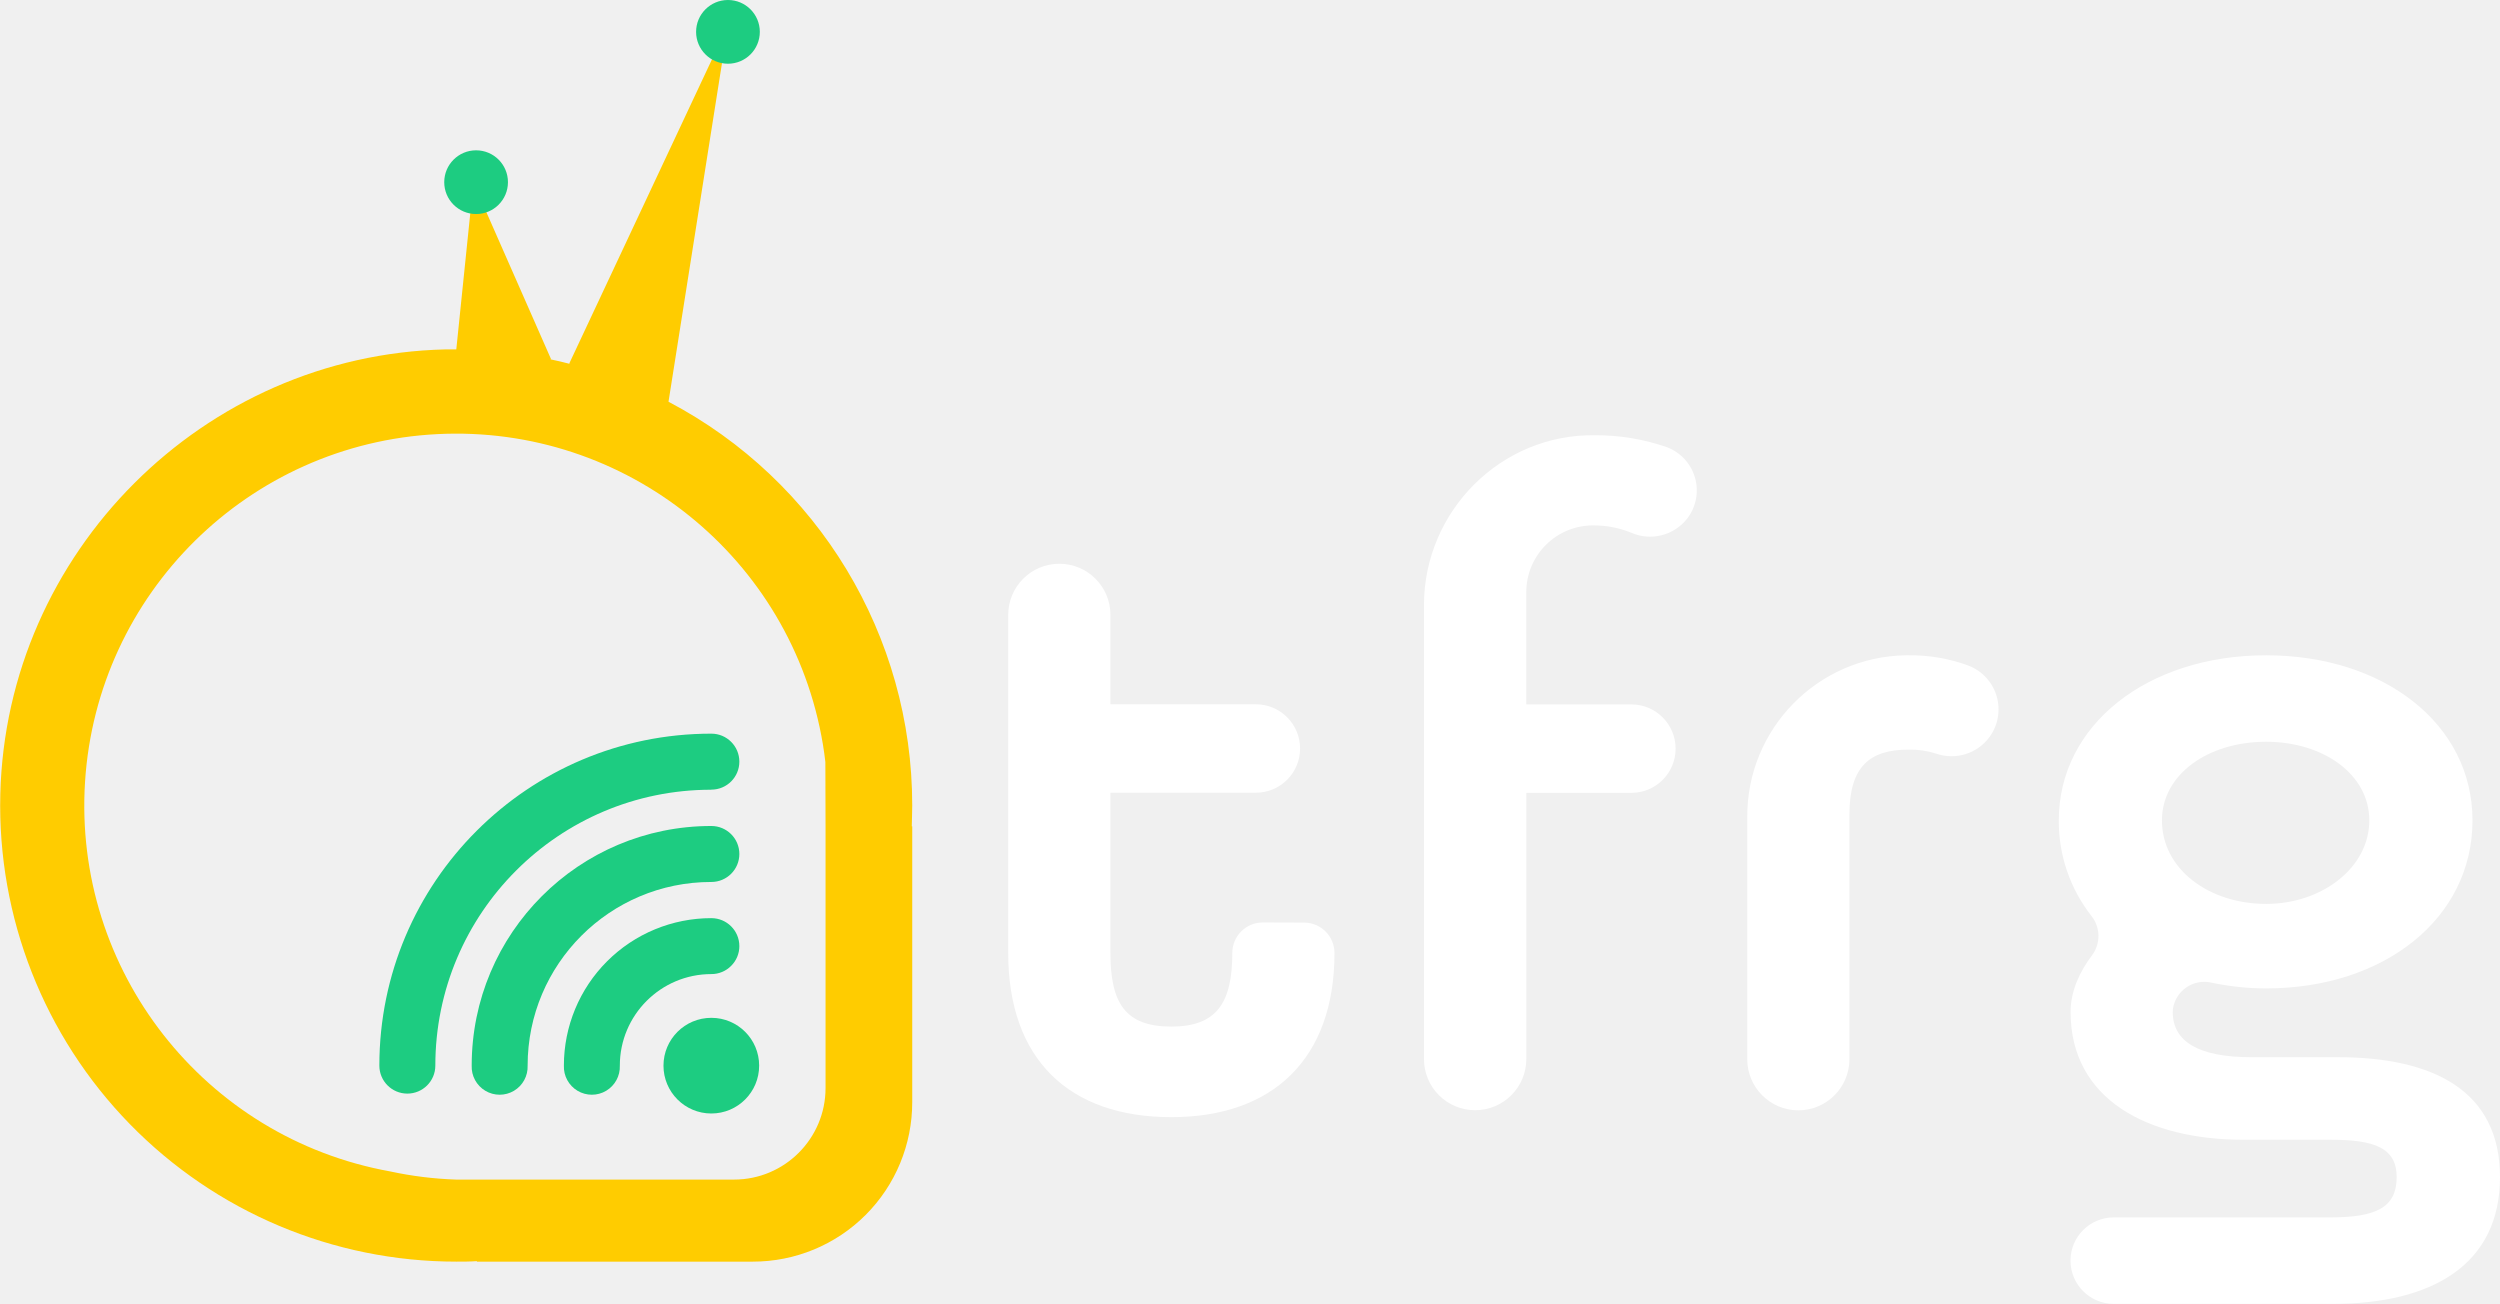
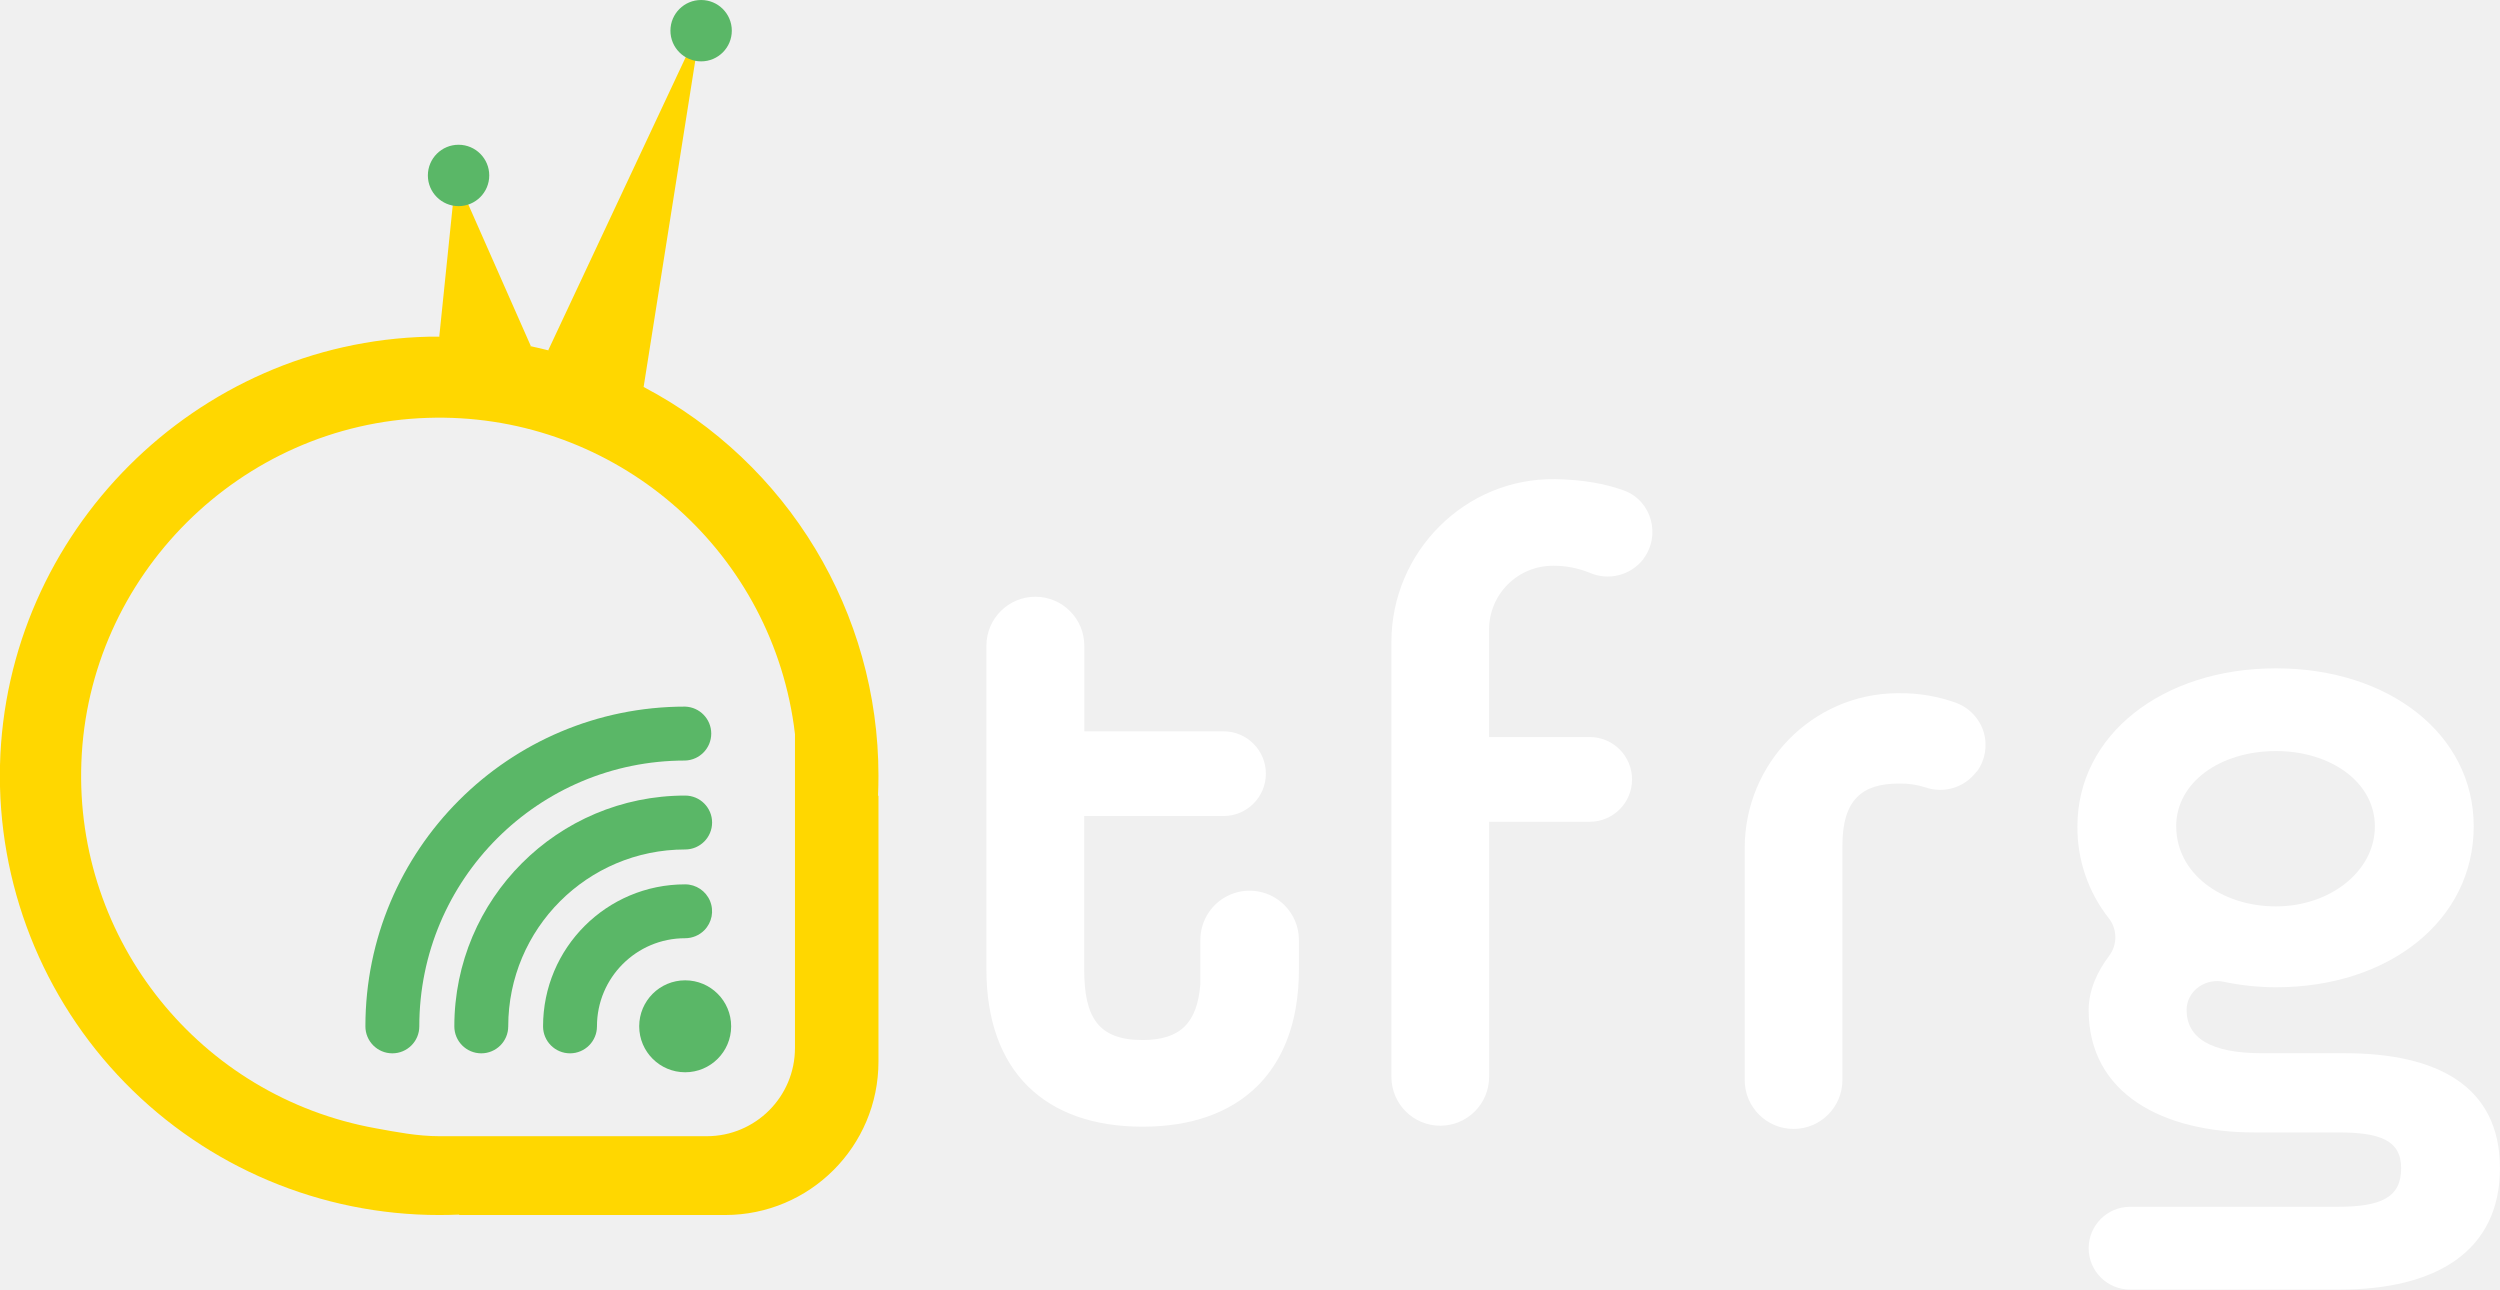
- <svg xmlns="http://www.w3.org/2000/svg" viewBox="0 0 561.81 293.01">
+ <svg xmlns="http://www.w3.org/2000/svg" viewBox="0 0 870.07 448.78">
  <defs>
-     <style>.cls-1{fill:#fc0;}.cls-2{fill:#1dcc81;}.cls-3{fill:#fff;}</style>
+     <style>.cls-1{fill:#fff;}.cls-2{fill:gold;}.cls-3{fill:#5ab767;}</style>
  </defs>
  <g id="Layer_2" data-name="Layer 2">
    <g id="Layer_1-2" data-name="Layer 1">
      <g id="atfrg">
-         <path class="cls-1" d="M205,181a102.46,102.46,0,0,0-54.77-90.72l12.16-77a6,6,0,0,0,1.2.12,6.35,6.35,0,1,0-3.2-.9L127.92,81.7l.24.1c-1.52-.4-3-.75-4.6-1.08l.28,0L109,47a6.25,6.25,0,1,0-3.25.27l-3.21,31.25.33,0c-.93,0-1.86,0-2.8,0-54.37,1.28-98.71,45.62-100,100a102.49,102.49,0,0,0,102.46,105c1.55,0,3.1,0,4.64-.11v.11h62A35.79,35.79,0,0,0,205,247.69v-62h-.1C204.92,184.11,205,182.56,205,181Zm-19.48,4.64v58.87a20.57,20.57,0,0,1-20.57,20.57H102.48a83.41,83.41,0,0,1-14.83-1.84,83.56,83.56,0,1,1,97.27-96c.22,1.34.41,2.68.56,4Z" />
-         <path class="cls-2" d="M164.3,217.06a6.23,6.23,0,0,0,1.85-4.44,6.29,6.29,0,0,0-6.29-6.29,33.12,33.12,0,0,0-33.14,33.14,6.29,6.29,0,1,0,12.57,0,20.57,20.57,0,0,1,20.57-20.57A6.22,6.22,0,0,0,164.3,217.06Z" />
-         <path class="cls-2" d="M159.86,198.2a6.29,6.29,0,0,0,0-12.58A53.84,53.84,0,0,0,106,239.47a6.29,6.29,0,1,0,12.57,0,41.26,41.26,0,0,1,41.28-41.27Z" />
-         <path class="cls-2" d="M159.86,228.73a10.75,10.75,0,1,0,10.74,10.74A10.74,10.74,0,0,0,159.86,228.73Z" />
-         <path class="cls-2" d="M159.86,177.45a6.29,6.29,0,0,0,0-12.58,74.6,74.6,0,0,0-74.61,74.6,6.29,6.29,0,1,0,12.58,0,62,62,0,0,1,62-62Z" />
-         <path class="cls-3" d="M293.05,207.33a6.84,6.84,0,0,1,6.84,6.84h0c0,23.85-13.91,36.88-36.66,36.88-23,0-36.66-13-36.66-36.88v-76a11.49,11.49,0,0,1,11.49-11.48h0a11.48,11.48,0,0,1,11.48,11.48v20.1h32.69a9.94,9.94,0,0,1,9.93,9.94h0a9.93,9.93,0,0,1-9.93,9.93H249.54v36c0,11.26,3.31,16.56,13.69,16.56,10.16,0,13.7-5.3,13.7-16.56h0a6.84,6.84,0,0,1,6.84-6.84Z" />
-         <path class="cls-3" d="M379.16,116.53l0,0a10.57,10.57,0,0,1-12.62,3.17,22.28,22.28,0,0,0-8.48-1.63,15,15,0,0,0-15.07,15V158.3h23.63a9.94,9.94,0,0,1,9.93,9.94h0a9.93,9.93,0,0,1-9.93,9.93H343V238a11.5,11.5,0,0,1-11.49,11.49h0A11.49,11.49,0,0,1,320,238V136c0-21.13,17.3-38.51,38.43-38.19a48.39,48.39,0,0,1,16.23,2.71A10.38,10.38,0,0,1,379.16,116.53Z" />
-         <path class="cls-3" d="M447.07,165.65a10.57,10.57,0,0,1-12,3.7,19,19,0,0,0-6.21-.89c-8.62,0-13.25,3.75-13.25,14.57v55a11.5,11.5,0,0,1-11.49,11.49h0A11.49,11.49,0,0,1,392.65,238V183.56a36.2,36.2,0,0,1,35.64-36.3h.58a37.65,37.65,0,0,1,13.44,2.3,10.53,10.53,0,0,1,4.76,16.09Z" />
-         <path class="cls-3" d="M488.27,227.42c0,6.63,5.75,10.16,17.67,10.16h19.43c21.43,0,36.44,7.51,36.44,26.94,0,19.66-15.23,28.49-37.54,28.49H475a9.72,9.72,0,0,1-9.71-9.72h0a9.71,9.71,0,0,1,9.71-9.71h48.59c10.38,0,15-2.21,15-9.06,0-6.62-5.08-8.39-14.8-8.39H504.17c-21.42,0-38.86-9-38.86-28.71,0-4.78,2.12-9.16,4.8-12.72a7.22,7.22,0,0,0-.08-8.82,34.42,34.42,0,0,1-7.37-21.52c0-21.42,19.87-37.1,46.59-37.1,26.5,0,46.38,15.46,46.38,37.1,0,22.08-19.88,37.76-46.38,37.76A59.37,59.37,0,0,1,497,220.83a7.14,7.14,0,0,0-8.69,5.86A6.11,6.11,0,0,0,488.27,227.42Zm-2.43-43.06c0,11,10.6,18.77,23.41,18.77,12.59,0,23.19-8.17,23.19-18.77,0-10.38-10.38-17.67-23.19-17.67C496.22,166.69,485.84,174,485.84,184.36Z" />
-         <circle class="cls-2" cx="106.99" cy="40.94" r="7.16" />
-         <circle class="cls-2" cx="163.59" cy="7.16" r="7.16" />
+         <path class="cls-1" d="M571.91,194.55l0,.06a15.71,15.71,0,0,1-18.73,4.7,33.15,33.15,0,0,0-12.57-2.41,22.19,22.19,0,0,0-22.37,22.33v37.28h35A14.74,14.74,0,0,1,568,271.26h0A14.74,14.74,0,0,1,553.25,286h-35v88.78a17,17,0,0,1-17,17h0a17,17,0,0,1-17-17V223.43c0-31.36,25.66-57.14,57-56.67,9.44.15,17.34,1.54,24.07,4C574.85,174.34,578.13,186.37,571.91,194.55Z" />
+         <path class="cls-1" d="M687.88,268.54a15.7,15.7,0,0,1-17.8,5.48,28.12,28.12,0,0,0-9.21-1.32c-12.78,0-19.66,5.57-19.66,21.62V375.9a17,17,0,0,1-17,17h0a17,17,0,0,1-17-17V295.1c0-29.36,23.51-53.55,52.87-53.84h.86a56,56,0,0,1,20,3.42,15.63,15.63,0,0,1,7.06,23.87Z" />
+         <path class="cls-1" d="M761,351.48c0,9.83,8.52,15.07,26.21,15.07H816c31.77,0,54.05,11.14,54.05,40,0,29.16-22.6,42.26-55.69,42.26H741.32a14.41,14.41,0,0,1-14.41-14.41h0A14.42,14.42,0,0,1,741.32,420h72.07c15.4,0,22.28-3.27,22.28-13.43,0-9.83-7.53-12.45-21.95-12.45H784.57c-31.78,0-57.66-13.43-57.66-42.59,0-7.09,3.15-13.59,7.12-18.87a10.71,10.71,0,0,0-.11-13.08A51,51,0,0,1,723,287.6c0-31.78,29.48-55,69.12-55,39.31,0,68.8,22.94,68.8,55,0,32.76-29.49,56-68.8,56a88.08,88.08,0,0,1-18.16-1.91c-6-1.29-12.17,2.6-12.9,8.69A10,10,0,0,0,761,351.48Zm-3.61-63.88c0,16.38,15.73,27.85,34.73,27.85,18.67,0,34.4-12.12,34.4-27.85,0-15.4-15.4-26.21-34.4-26.21C772.77,261.39,757.37,272.2,757.37,287.6Z" />
+         <path class="cls-1" d="M447,315a17.13,17.13,0,0,0-29.24,12.11v15.38c-1.06,13.22-6.68,19.47-20.12,19.47-15.4,0-20.31-7.86-20.31-24.57V284h48.49a14.74,14.74,0,1,0,0-29.48H377.37V224.72a17,17,0,1,0-34.07,0V337.41c0,35.38,20.31,54.71,54.38,54.71,16.88,0,30.47-4.83,39.85-14.09,6.88-6.79,11.49-16,13.45-27.36a78.24,78.24,0,0,0,1.08-13.26V327.13A17.07,17.07,0,0,0,447,315Z" />
+         <g id="icon">
+           <path class="cls-2" d="M305.73,270A152.84,152.84,0,0,0,224,134.68L242.17,19.86A9.61,9.61,0,0,0,244,20a9.5,9.5,0,1,0-4.77-1.35L190.81,121.88l.36.13c-2.27-.58-4.55-1.11-6.86-1.6l.42,0L162.52,70.11a9.34,9.34,0,1,0-4.85.39l-4.79,46.63.5.05c-1.4,0-2.78,0-4.19,0C68.09,119.08,2,185.22,0,266.32A152.88,152.88,0,0,0,152.88,422.86c2.31,0,4.63-.05,6.92-.15v.15h92.54a53.39,53.39,0,0,0,53.39-53.4V276.93h-.15Q305.73,273.48,305.73,270Zm-29.06,6.93v87.81A30.69,30.69,0,0,1,246,395.43H152.87c-7.56,0-15-1.46-22.13-2.76A124.66,124.66,0,0,1,28.32,265.36c2.36-65,55.38-117.83,120.43-119.93A124.67,124.67,0,0,1,275.83,249.5c.33,2,.62,4,.84,6Z" />
+           <path class="cls-3" d="M245.09,323.78a9.38,9.38,0,0,0-6.64-16A49.42,49.42,0,0,0,189,357.21a9.38,9.38,0,0,0,18.76,0,30.66,30.66,0,0,1,30.67-30.68A9.41,9.41,0,0,0,245.09,323.78Z" />
+           <path class="cls-3" d="M238.45,295.64a9.38,9.38,0,1,0,0-18.76,80.34,80.34,0,0,0-80.33,80.33,9.38,9.38,0,1,0,18.76,0,61.58,61.58,0,0,1,61.57-61.57Z" />
+           <path class="cls-3" d="M238.46,341.18a16,16,0,1,0,16,16A16,16,0,0,0,238.46,341.18Z" />
+           <path class="cls-3" d="M238.45,264.69a9.39,9.39,0,0,0,0-18.77A111.29,111.29,0,0,0,127.17,357.21a9.38,9.38,0,0,0,18.76,0,92.51,92.51,0,0,1,92.52-92.52Z" />
+           <circle class="cls-3" cx="159.59" cy="61.06" r="10.68" />
+           <circle class="cls-3" cx="244.01" cy="10.68" r="10.68" />
+         </g>
      </g>
    </g>
  </g>
</svg>
